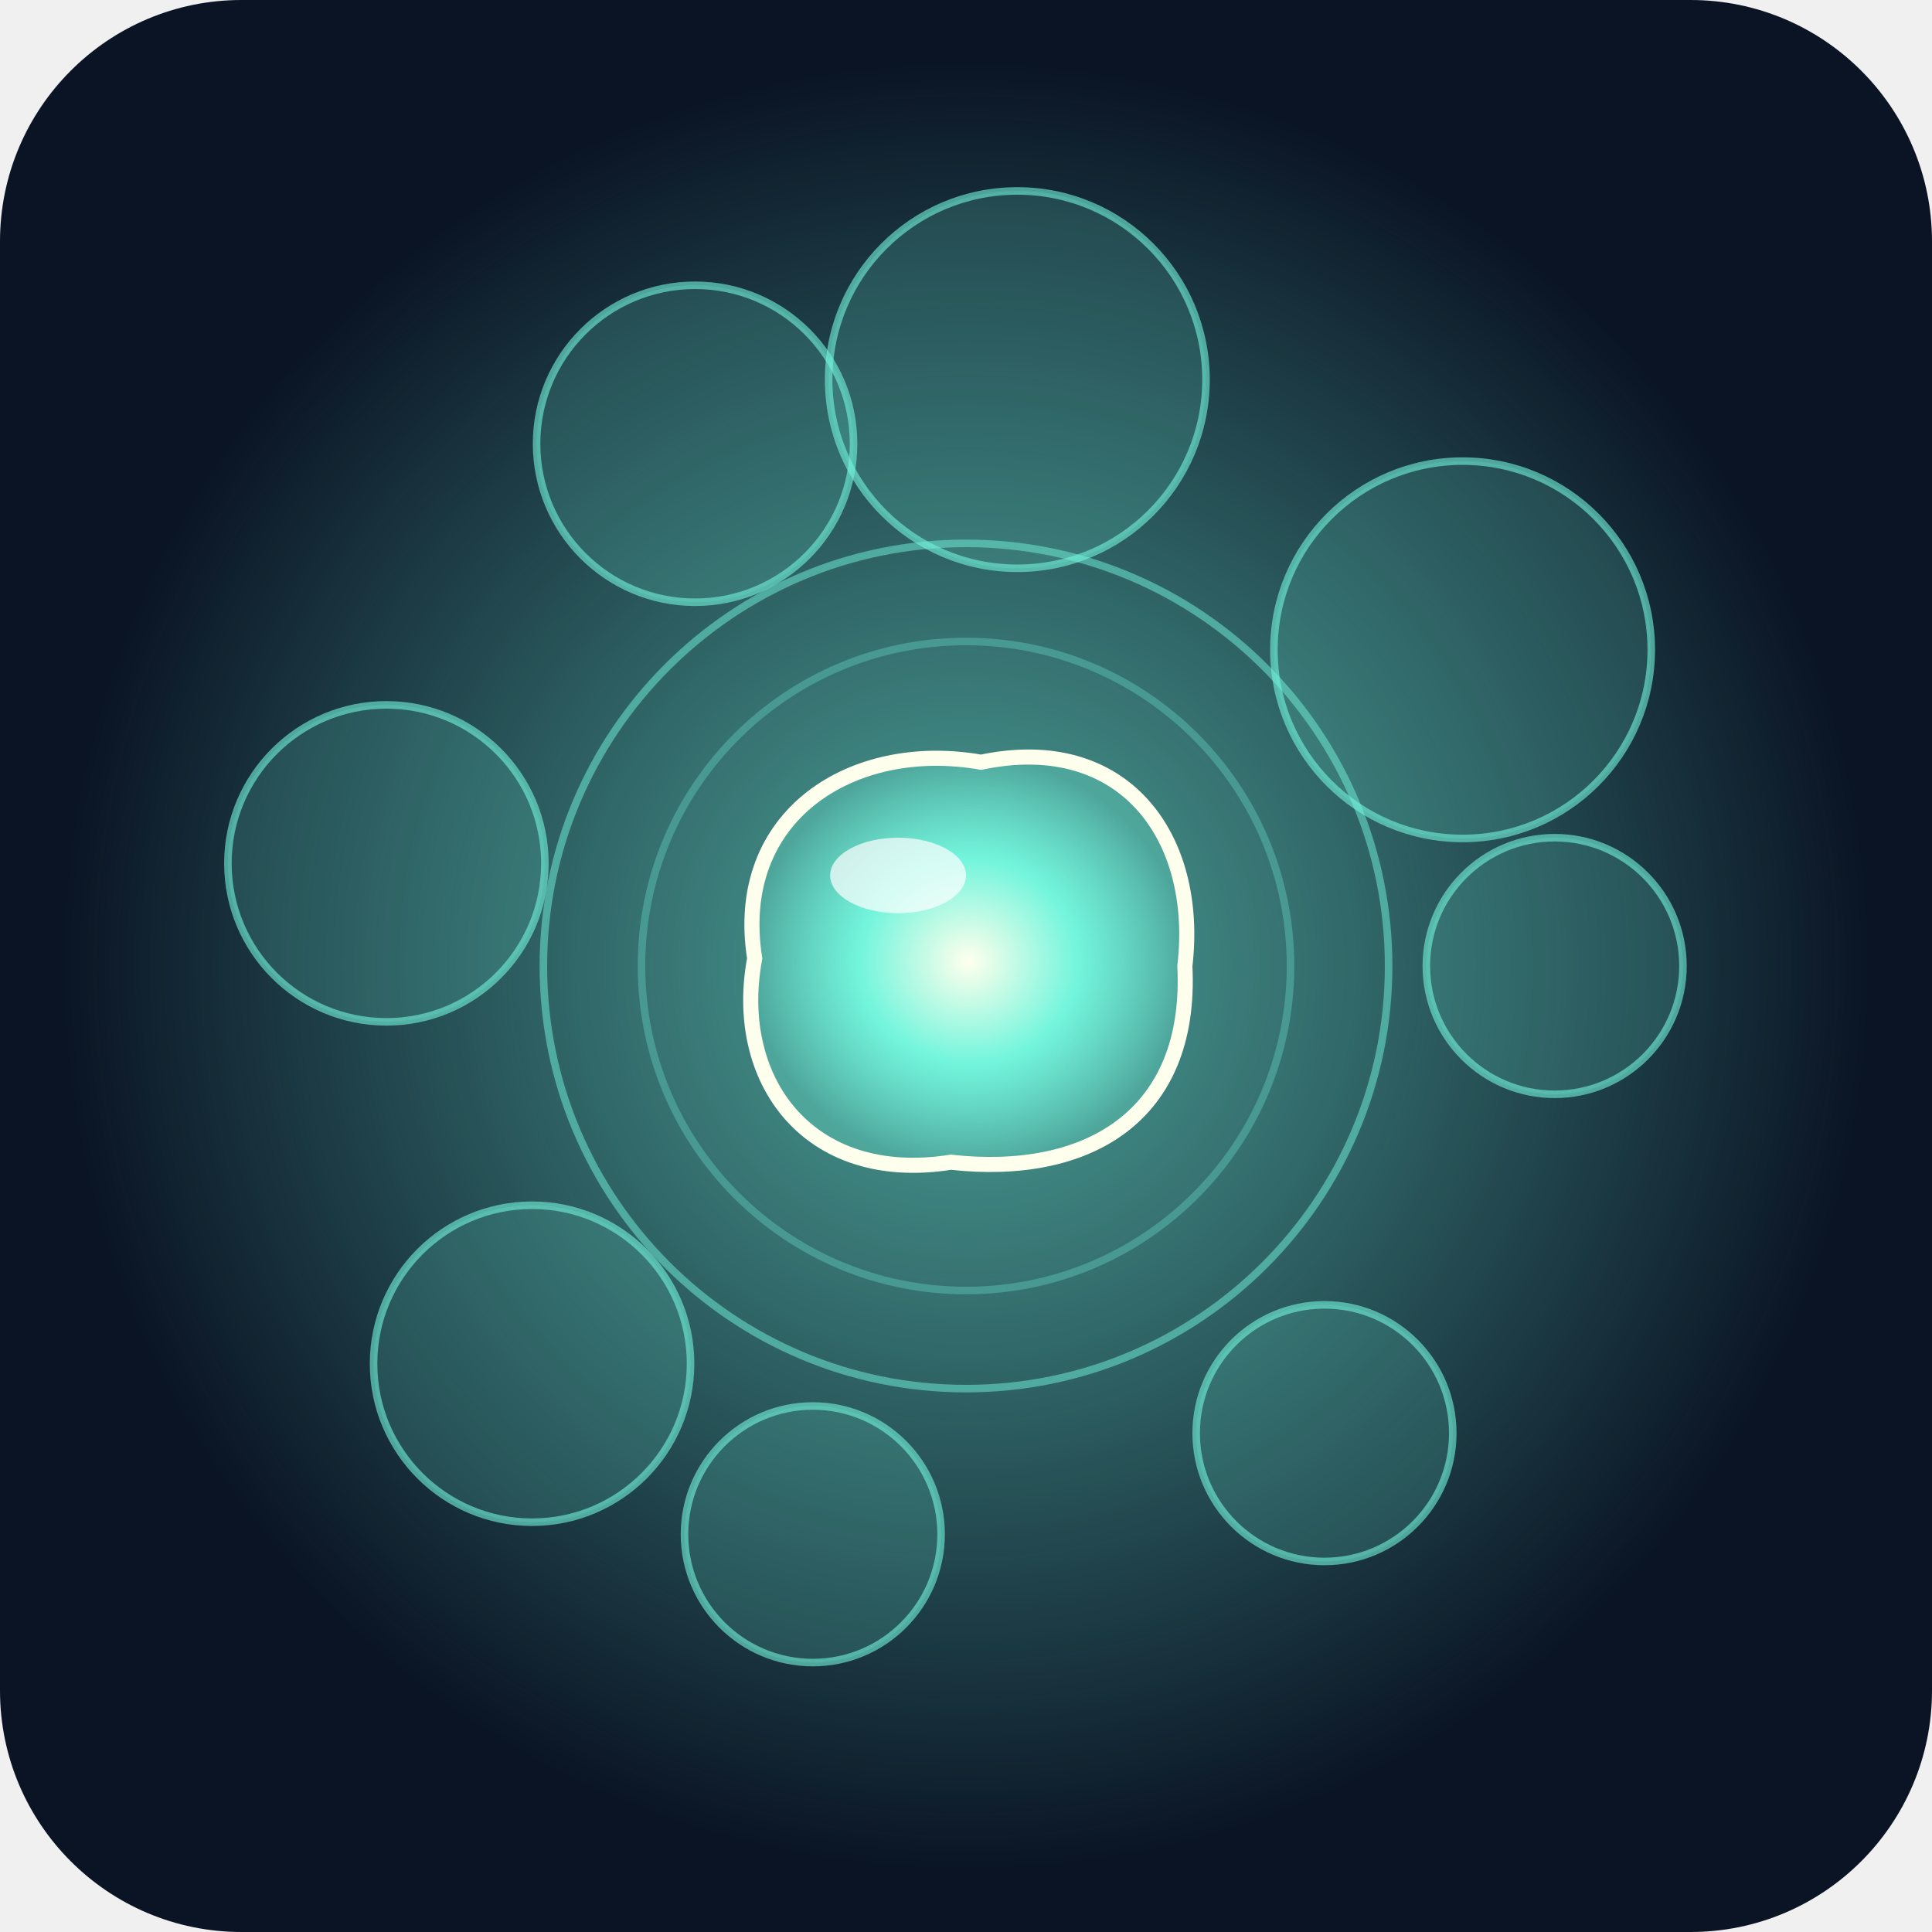
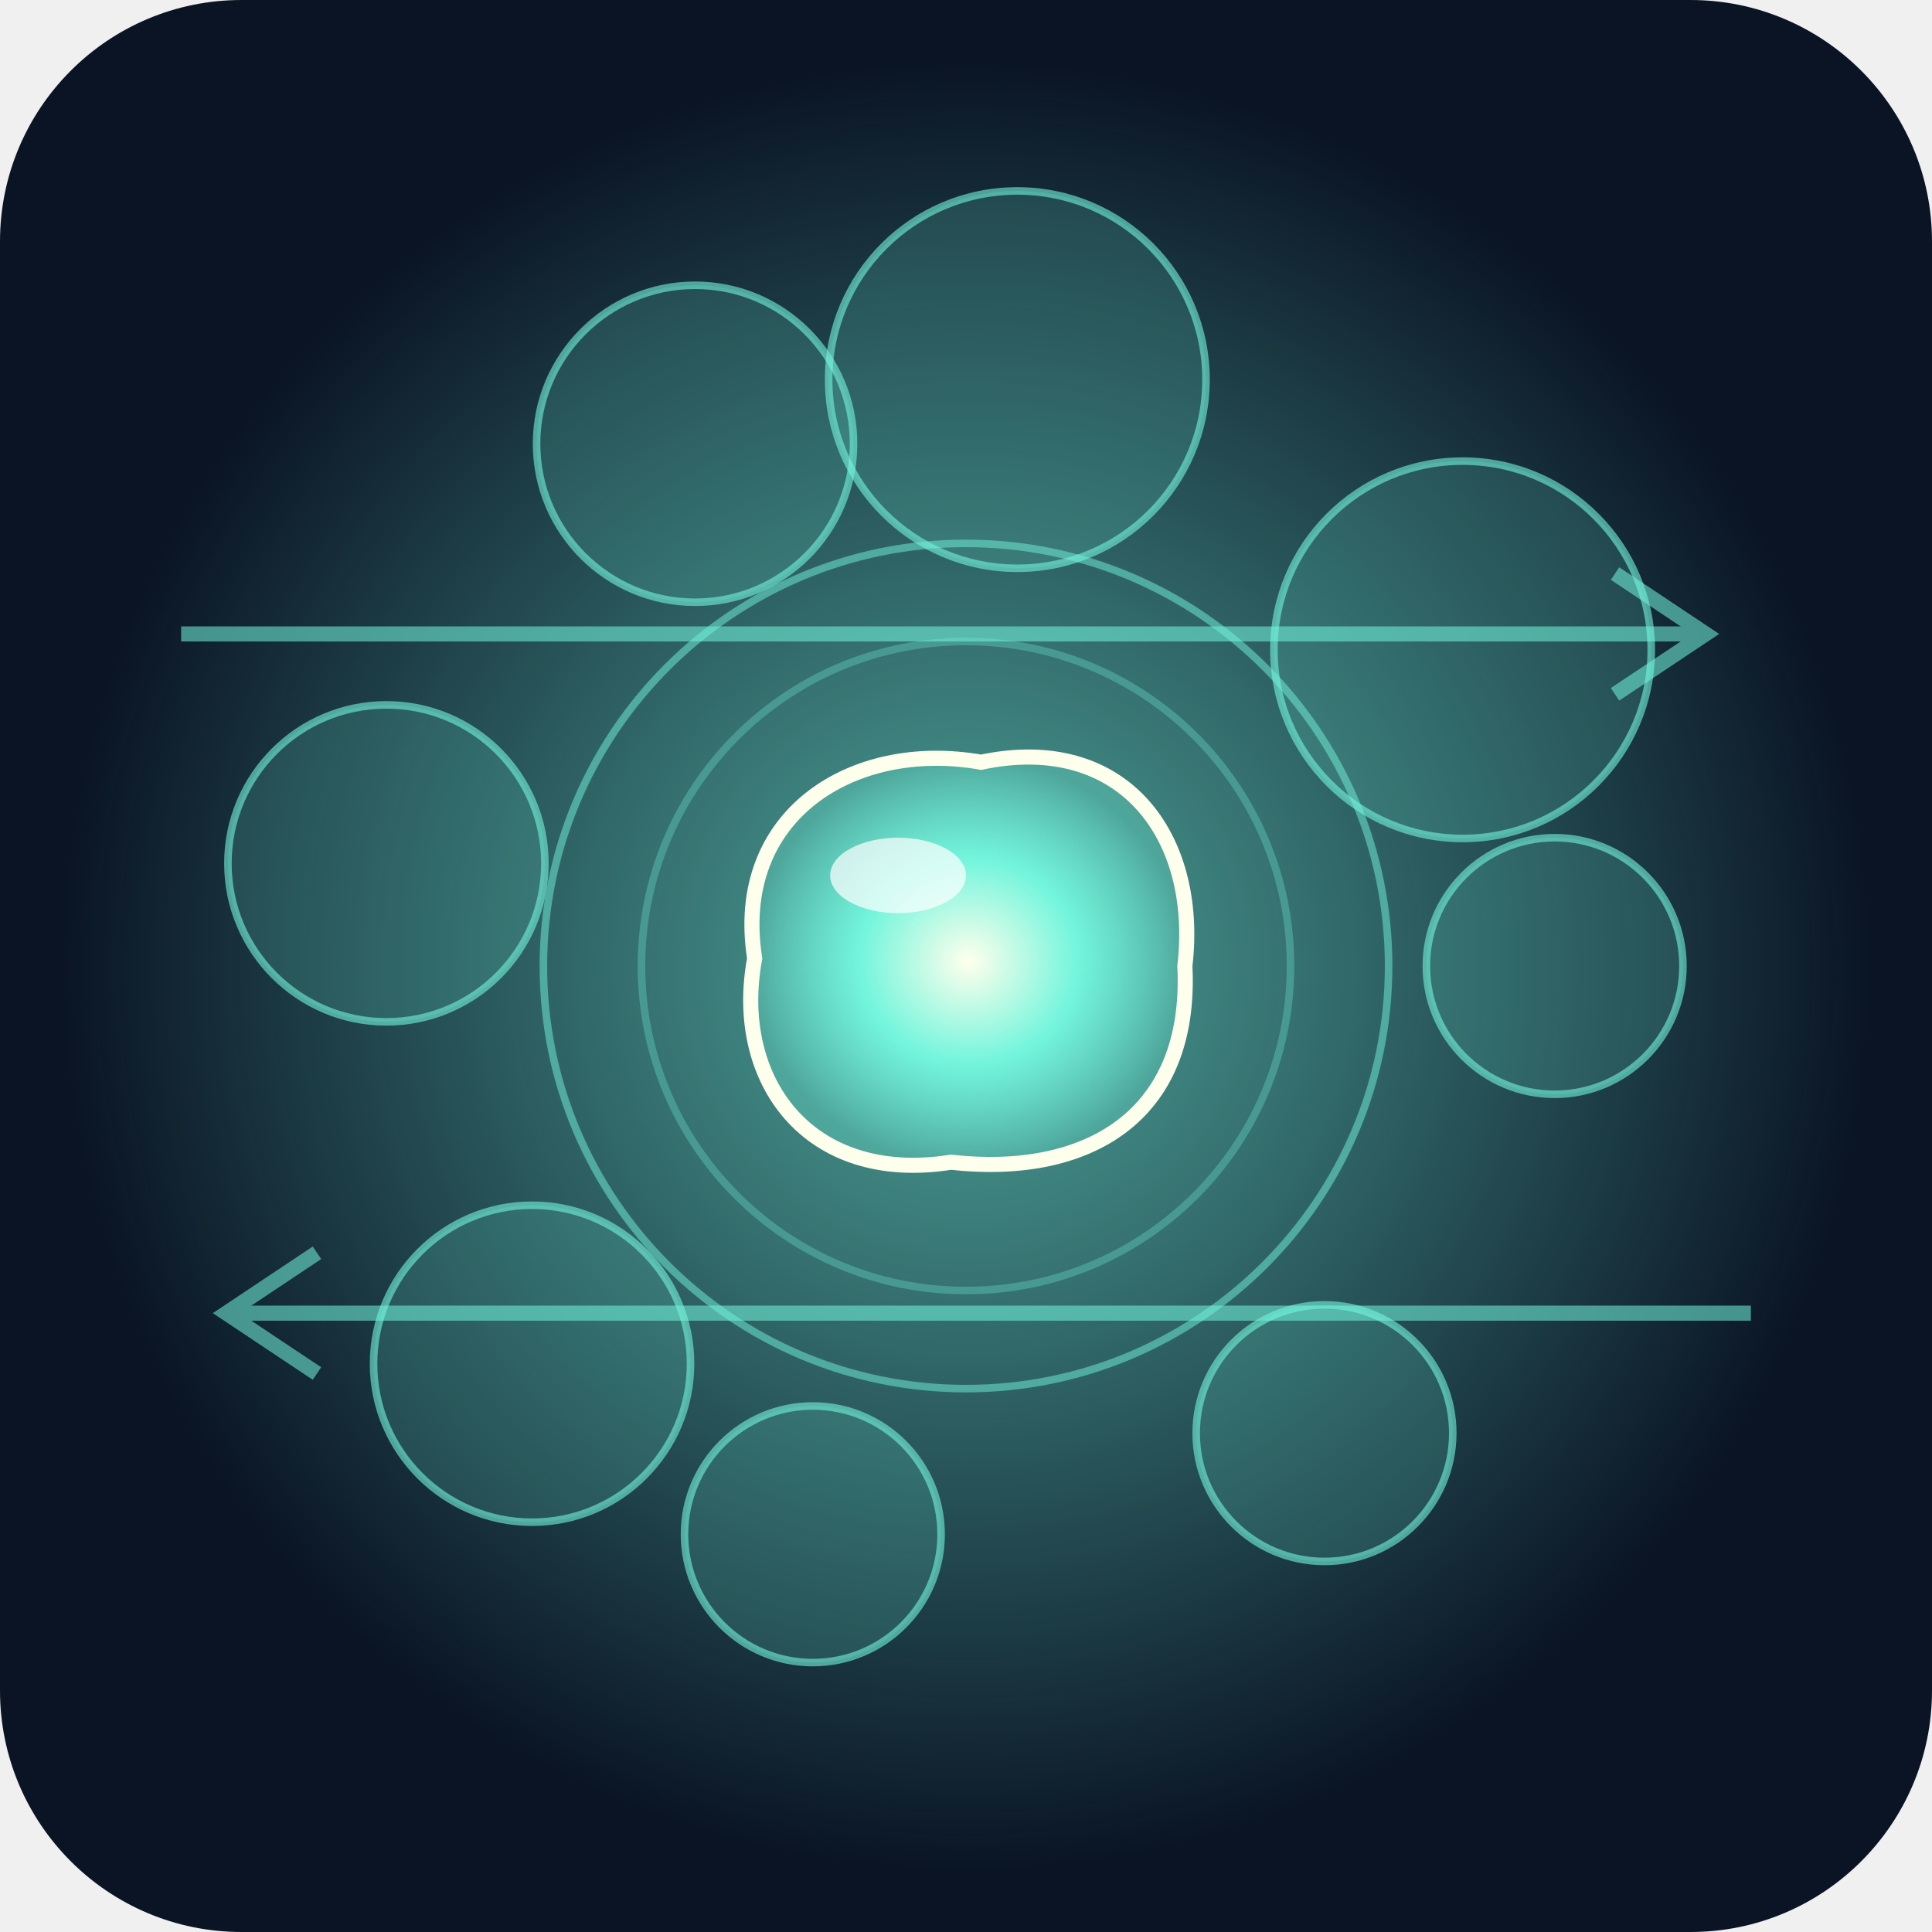
<svg xmlns="http://www.w3.org/2000/svg" viewBox="0 0 256 256">
  <defs>
    <radialGradient id="glow">
      <stop stop-color="#73f5dc" stop-opacity=".65" />
      <stop offset="1" stop-color="#73f5dc" stop-opacity="0" />
    </radialGradient>
    <radialGradient id="blob">
      <stop stop-color="#ffffed" />
      <stop offset=".5" stop-color="#73f5dc" />
      <stop offset="1" stop-color="#73f5dc" stop-opacity=".3" />
    </radialGradient>
  </defs>
  <rect width="256" height="256" rx="32" fill="#0a1424" />
  <circle cx="128" cy="128" r="120" fill="url(#glow)" />
+   <g fill="none" stroke="#73f5dc" stroke-width="2" opacity=".55">
+     <path d="M24 84H226M232 174H30" />
+     <path d="m214 76 12 8-12 8M42 166l-12 8 12 8" />
+   </g>
  <circle cx="206.0" cy="128.0" r="17" fill="#73f5dc" fill-opacity=".16" stroke="#73f5dc" stroke-opacity=".6" />
  <circle cx="70.5" cy="180.7" r="21" fill="#73f5dc" fill-opacity=".16" stroke="#73f5dc" stroke-opacity=".6" />
  <circle cx="134.8" cy="50.3" r="25" fill="#73f5dc" fill-opacity=".16" stroke="#73f5dc" stroke-opacity=".6" />
  <circle cx="175.5" cy="189.9" r="17" fill="#73f5dc" fill-opacity=".16" stroke="#73f5dc" stroke-opacity=".6" />
  <circle cx="51.2" cy="114.4" r="21" fill="#73f5dc" fill-opacity=".16" stroke="#73f5dc" stroke-opacity=".6" />
  <circle cx="193.8" cy="86.1" r="25" fill="#73f5dc" fill-opacity=".16" stroke="#73f5dc" stroke-opacity=".6" />
  <circle cx="107.7" cy="203.3" r="17" fill="#73f5dc" fill-opacity=".16" stroke="#73f5dc" stroke-opacity=".6" />
  <circle cx="92.1" cy="58.8" r="21" fill="#73f5dc" fill-opacity=".16" stroke="#73f5dc" stroke-opacity=".6" />
  <circle cx="128" cy="128" r="56" fill="none" stroke="#73f5dc" stroke-opacity=".5" />
  <circle cx="128" cy="128" r="43" fill="none" stroke="#73f5dc" stroke-opacity=".3" />
  <path d="M157 128C158 148 144 156 126 154C107 157 97 143 100 127C97 108 113 98 130 101C149 97 159 111 157 128Z" fill="url(#blob)" stroke="#ffffed" stroke-width="2" />
  <ellipse cx="119" cy="116" rx="9" ry="5" fill="#fff" opacity=".7" />
</svg>
